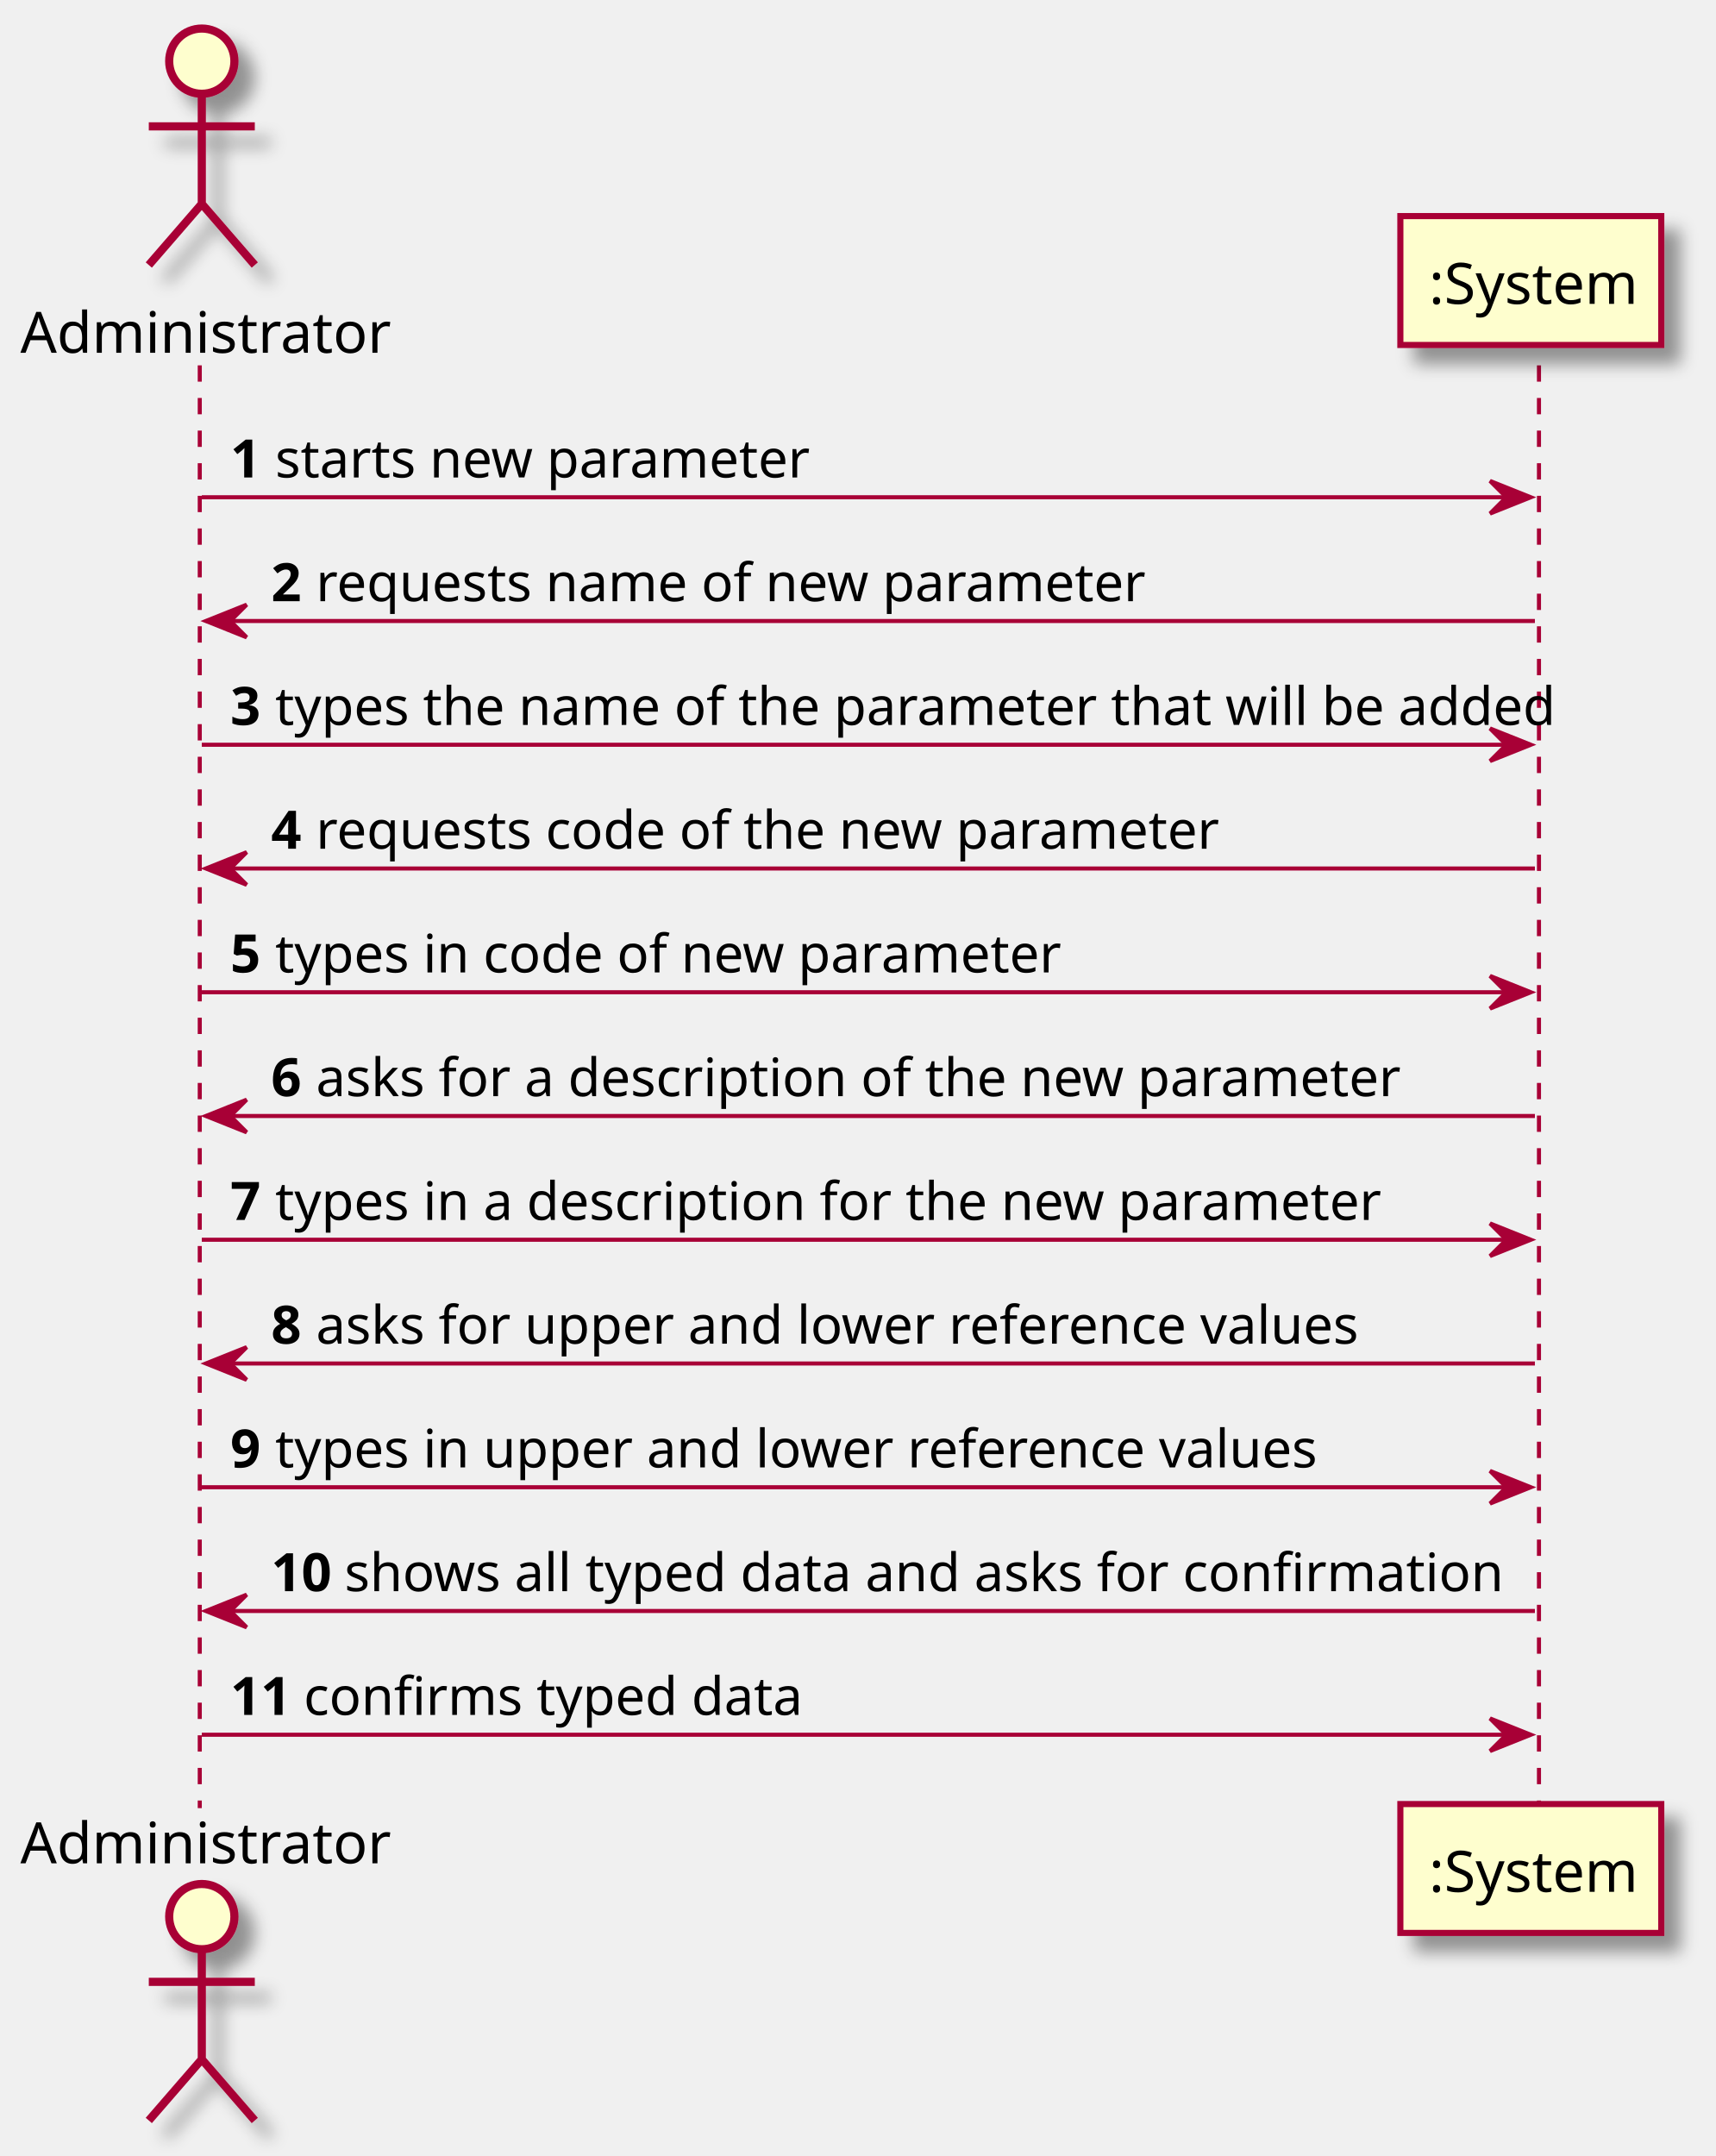
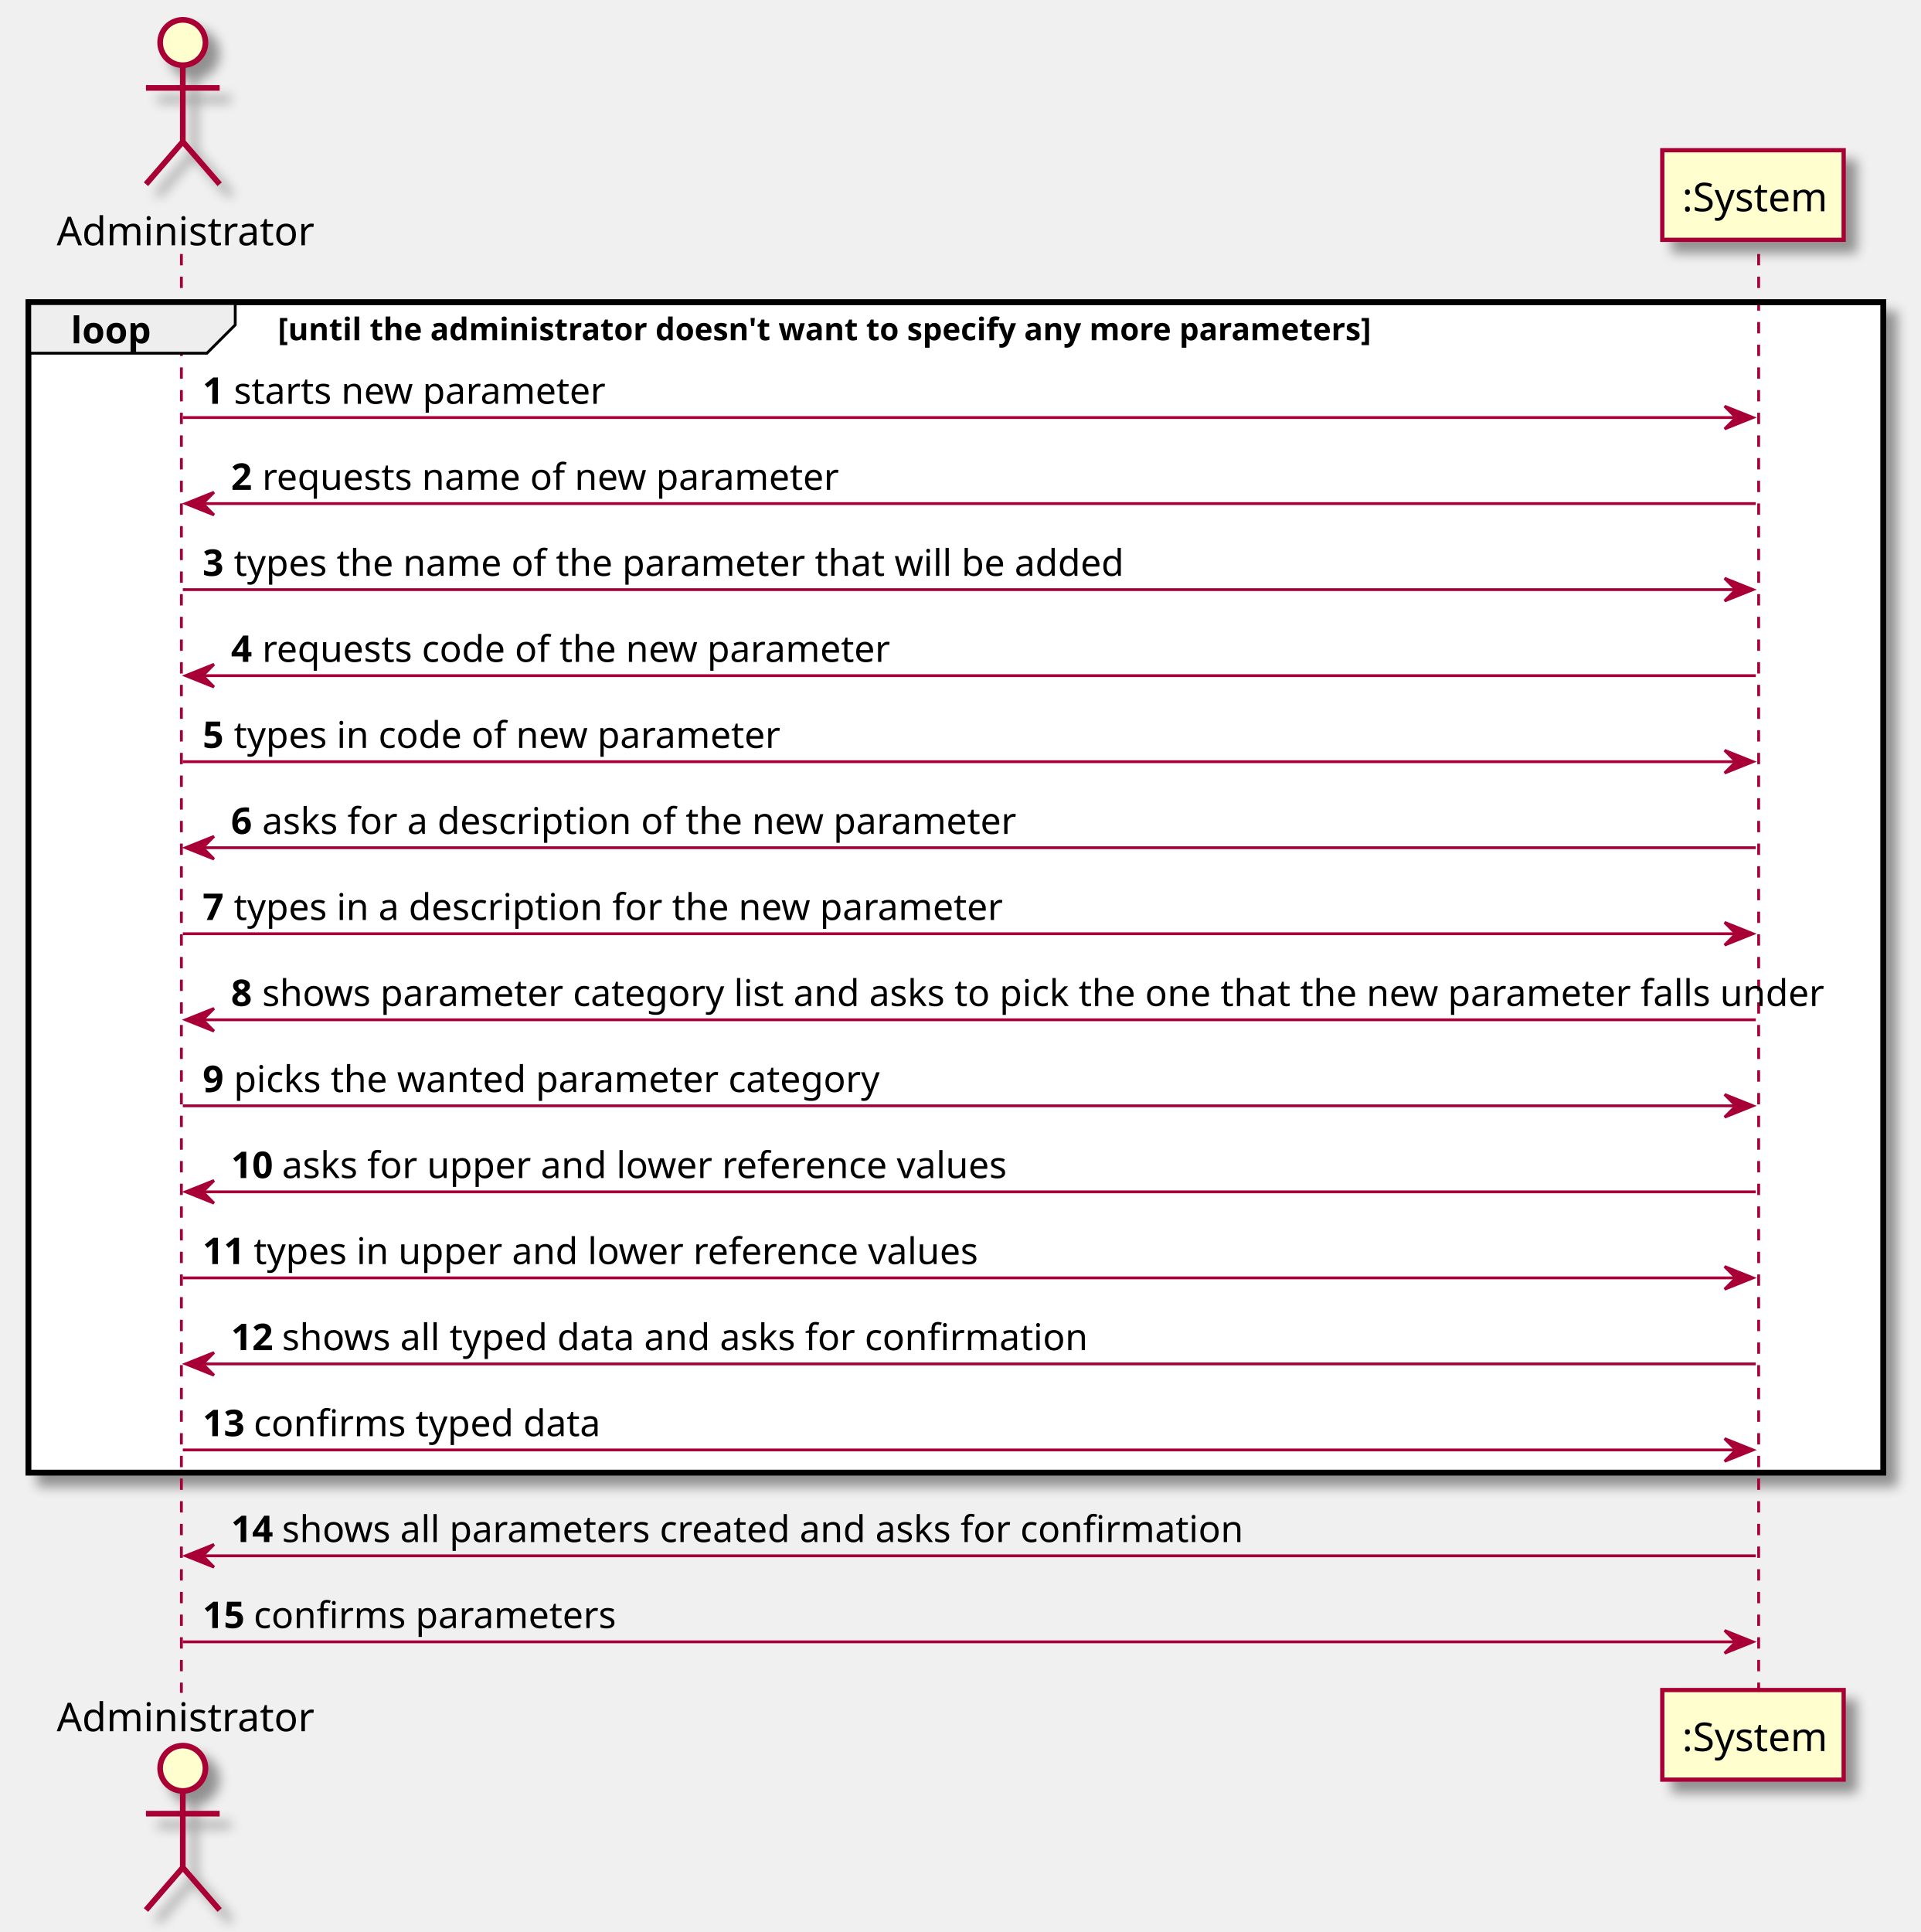
- <svg xmlns="http://www.w3.org/2000/svg" contentScriptType="application/ecmascript" contentStyleType="text/css" height="661.25px" preserveAspectRatio="none" style="width:526px;height:661px;" version="1.1" viewBox="0 0 526 661" width="526.25px" zoomAndPan="magnify">
+ <svg xmlns="http://www.w3.org/2000/svg" contentScriptType="application/ecmascript" contentStyleType="text/css" height="852.5px" preserveAspectRatio="none" style="width:847px;height:852px;" version="1.1" viewBox="0 0 847 852" width="847.5px" zoomAndPan="magnify">
  <defs>
-     <filter height="300%" id="f1qtz0c2orsj37" width="300%" x="-1" y="-1">
+     <filter height="300%" id="foxuhdm6jduqp" width="300%" x="-1" y="-1">
      <feGaussianBlur result="blurOut" stdDeviation="2.5" />
      <feColorMatrix in="blurOut" result="blurOut2" type="matrix" values="0 0 0 0 0 0 0 0 0 0 0 0 0 0 0 0 0 0 .4 0" />
      <feOffset dx="5.0" dy="5.0" in="blurOut2" result="blurOut3" />
      <feBlend in="SourceGraphic" in2="blurOut3" mode="normal" />
    </filter>
  </defs>
  <g>
-     <line style="stroke:#A80036;stroke-width:1.25;stroke-dasharray:5.0,5.0;" x1="61.25" x2="61.25" y1="112.012" y2="554.346" />
-     <line style="stroke:#A80036;stroke-width:1.25;stroke-dasharray:5.0,5.0;" x1="471.875" x2="471.875" y1="112.012" y2="554.346" />
-     <text fill="#000000" font-family="sans-serif" font-size="17.5" lengthAdjust="spacing" textLength="103.75" x="6.25" y="108.166">Administrator</text>
-     <ellipse cx="61.875" cy="18.75" fill="#FEFECE" filter="url(#f1qtz0c2orsj37)" rx="10" ry="10" style="stroke:#A80036;stroke-width:2.5;" />
-     <path d="M61.875,28.75 L61.875,62.5 M45.625,38.75 L78.125,38.75 M61.875,62.5 L45.625,81.25 M61.875,62.5 L78.125,81.25 " fill="none" filter="url(#f1qtz0c2orsj37)" style="stroke:#A80036;stroke-width:2.5;" />
-     <text fill="#000000" font-family="sans-serif" font-size="17.5" lengthAdjust="spacing" textLength="103.75" x="6.25" y="571.262">Administrator</text>
-     <ellipse cx="61.875" cy="587.607" fill="#FEFECE" filter="url(#f1qtz0c2orsj37)" rx="10" ry="10" style="stroke:#A80036;stroke-width:2.5;" />
-     <path d="M61.875,597.607 L61.875,631.357 M45.625,607.607 L78.125,607.607 M61.875,631.357 L45.625,650.107 M61.875,631.357 L78.125,650.107 " fill="none" filter="url(#f1qtz0c2orsj37)" style="stroke:#A80036;stroke-width:2.5;" />
-     <rect fill="#FEFECE" filter="url(#f1qtz0c2orsj37)" height="39.512" style="stroke:#A80036;stroke-width:1.875;" width="80" x="429.375" y="66.25" />
-     <text fill="#000000" font-family="sans-serif" font-size="17.5" lengthAdjust="spacing" textLength="62.5" x="438.125" y="93.166">:System</text>
-     <rect fill="#FEFECE" filter="url(#f1qtz0c2orsj37)" height="39.512" style="stroke:#A80036;stroke-width:1.875;" width="80" x="429.375" y="553.096" />
-     <text fill="#000000" font-family="sans-serif" font-size="17.5" lengthAdjust="spacing" textLength="62.5" x="438.125" y="580.012">:System</text>
-     <polygon fill="#A80036" points="456.875,147.451,469.375,152.451,456.875,157.451,461.875,152.451" style="stroke:#A80036;stroke-width:1.25;" />
-     <line style="stroke:#A80036;stroke-width:1.25;" x1="61.875" x2="464.375" y1="152.451" y2="152.451" />
-     <text fill="#000000" font-family="sans-serif" font-size="16.25" font-weight="bold" lengthAdjust="spacing" textLength="8.75" x="70.625" y="146.381">1</text>
-     <text fill="#000000" font-family="sans-serif" font-size="16.25" lengthAdjust="spacing" textLength="152.5" x="84.375" y="146.381">starts new parameter</text>
-     <polygon fill="#A80036" points="75.625,185.391,63.125,190.391,75.625,195.391,70.625,190.391" style="stroke:#A80036;stroke-width:1.25;" />
-     <line style="stroke:#A80036;stroke-width:1.25;" x1="68.125" x2="470.625" y1="190.391" y2="190.391" />
-     <text fill="#000000" font-family="sans-serif" font-size="16.25" font-weight="bold" lengthAdjust="spacing" textLength="8.75" x="83.125" y="184.32">2</text>
-     <text fill="#000000" font-family="sans-serif" font-size="16.25" lengthAdjust="spacing" textLength="236.25" x="96.875" y="184.32">requests name of new parameter</text>
-     <polygon fill="#A80036" points="456.875,223.33,469.375,228.33,456.875,233.33,461.875,228.33" style="stroke:#A80036;stroke-width:1.25;" />
-     <line style="stroke:#A80036;stroke-width:1.25;" x1="61.875" x2="464.375" y1="228.33" y2="228.33" />
-     <text fill="#000000" font-family="sans-serif" font-size="16.25" font-weight="bold" lengthAdjust="spacing" textLength="8.75" x="70.625" y="222.26">3</text>
-     <text fill="#000000" font-family="sans-serif" font-size="16.25" lengthAdjust="spacing" textLength="366.25" x="84.375" y="222.26">types the name of the parameter that will be added</text>
-     <polygon fill="#A80036" points="75.625,261.269,63.125,266.269,75.625,271.269,70.625,266.269" style="stroke:#A80036;stroke-width:1.25;" />
-     <line style="stroke:#A80036;stroke-width:1.25;" x1="68.125" x2="470.625" y1="266.269" y2="266.269" />
-     <text fill="#000000" font-family="sans-serif" font-size="16.25" font-weight="bold" lengthAdjust="spacing" textLength="8.75" x="83.125" y="260.199">4</text>
-     <text fill="#000000" font-family="sans-serif" font-size="16.25" lengthAdjust="spacing" textLength="258.75" x="96.875" y="260.199">requests code of the new parameter</text>
-     <polygon fill="#A80036" points="456.875,299.209,469.375,304.209,456.875,309.209,461.875,304.209" style="stroke:#A80036;stroke-width:1.25;" />
-     <line style="stroke:#A80036;stroke-width:1.25;" x1="61.875" x2="464.375" y1="304.209" y2="304.209" />
-     <text fill="#000000" font-family="sans-serif" font-size="16.25" font-weight="bold" lengthAdjust="spacing" textLength="8.75" x="70.625" y="298.138">5</text>
-     <text fill="#000000" font-family="sans-serif" font-size="16.25" lengthAdjust="spacing" textLength="226.25" x="84.375" y="298.138">types in code of new parameter</text>
-     <polygon fill="#A80036" points="75.625,337.148,63.125,342.148,75.625,347.148,70.625,342.148" style="stroke:#A80036;stroke-width:1.25;" />
-     <line style="stroke:#A80036;stroke-width:1.25;" x1="68.125" x2="470.625" y1="342.148" y2="342.148" />
-     <text fill="#000000" font-family="sans-serif" font-size="16.25" font-weight="bold" lengthAdjust="spacing" textLength="8.75" x="83.125" y="336.078">6</text>
-     <text fill="#000000" font-family="sans-serif" font-size="16.25" lengthAdjust="spacing" textLength="311.25" x="96.875" y="336.078">asks for a description of the new parameter</text>
-     <polygon fill="#A80036" points="456.875,375.088,469.375,380.088,456.875,385.088,461.875,380.088" style="stroke:#A80036;stroke-width:1.25;" />
-     <line style="stroke:#A80036;stroke-width:1.25;" x1="61.875" x2="464.375" y1="380.088" y2="380.088" />
-     <text fill="#000000" font-family="sans-serif" font-size="16.25" font-weight="bold" lengthAdjust="spacing" textLength="8.75" x="70.625" y="374.017">7</text>
-     <text fill="#000000" font-family="sans-serif" font-size="16.25" lengthAdjust="spacing" textLength="316.25" x="84.375" y="374.017">types in a description for the new parameter</text>
-     <polygon fill="#A80036" points="75.625,413.027,63.125,418.027,75.625,423.027,70.625,418.027" style="stroke:#A80036;stroke-width:1.25;" />
-     <line style="stroke:#A80036;stroke-width:1.25;" x1="68.125" x2="470.625" y1="418.027" y2="418.027" />
-     <text fill="#000000" font-family="sans-serif" font-size="16.25" font-weight="bold" lengthAdjust="spacing" textLength="8.75" x="83.125" y="411.957">8</text>
-     <text fill="#000000" font-family="sans-serif" font-size="16.25" lengthAdjust="spacing" textLength="297.5" x="96.875" y="411.957">asks for upper and lower reference values</text>
-     <polygon fill="#A80036" points="456.875,450.967,469.375,455.967,456.875,460.967,461.875,455.967" style="stroke:#A80036;stroke-width:1.25;" />
-     <line style="stroke:#A80036;stroke-width:1.25;" x1="61.875" x2="464.375" y1="455.967" y2="455.967" />
-     <text fill="#000000" font-family="sans-serif" font-size="16.25" font-weight="bold" lengthAdjust="spacing" textLength="8.75" x="70.625" y="449.896">9</text>
-     <text fill="#000000" font-family="sans-serif" font-size="16.25" lengthAdjust="spacing" textLength="297.5" x="84.375" y="449.896">types in upper and lower reference values</text>
-     <polygon fill="#A80036" points="75.625,488.906,63.125,493.906,75.625,498.906,70.625,493.906" style="stroke:#A80036;stroke-width:1.25;" />
-     <line style="stroke:#A80036;stroke-width:1.25;" x1="68.125" x2="470.625" y1="493.906" y2="493.906" />
-     <text fill="#000000" font-family="sans-serif" font-size="16.25" font-weight="bold" lengthAdjust="spacing" textLength="17.5" x="83.125" y="487.836">10</text>
-     <text fill="#000000" font-family="sans-serif" font-size="16.25" lengthAdjust="spacing" textLength="335" x="105.625" y="487.836">shows all typed data and asks for confirmation</text>
-     <polygon fill="#A80036" points="456.875,526.846,469.375,531.846,456.875,536.846,461.875,531.846" style="stroke:#A80036;stroke-width:1.25;" />
-     <line style="stroke:#A80036;stroke-width:1.25;" x1="61.875" x2="464.375" y1="531.846" y2="531.846" />
-     <text fill="#000000" font-family="sans-serif" font-size="16.25" font-weight="bold" lengthAdjust="spacing" textLength="17.5" x="70.625" y="525.775">11</text>
-     <text fill="#000000" font-family="sans-serif" font-size="16.25" lengthAdjust="spacing" textLength="142.5" x="93.125" y="525.775">confirms typed data</text>
+     <rect fill="#FFFFFF" filter="url(#foxuhdm6jduqp)" height="516.152" style="stroke:#000000;stroke-width:2.5;" width="818.125" x="12.5" y="133.262" />
+     <line style="stroke:#A80036;stroke-width:1.25;stroke-dasharray:5.0,5.0;" x1="80" x2="80" y1="112.012" y2="746.543" />
+     <line style="stroke:#A80036;stroke-width:1.25;stroke-dasharray:5.0,5.0;" x1="775.625" x2="775.625" y1="112.012" y2="746.543" />
+     <text fill="#000000" font-family="sans-serif" font-size="17.5" lengthAdjust="spacing" textLength="103.75" x="25" y="108.166">Administrator</text>
+     <ellipse cx="80.625" cy="18.75" fill="#FEFECE" filter="url(#foxuhdm6jduqp)" rx="10" ry="10" style="stroke:#A80036;stroke-width:2.5;" />
+     <path d="M80.625,28.75 L80.625,62.5 M64.375,38.75 L96.875,38.75 M80.625,62.5 L64.375,81.25 M80.625,62.5 L96.875,81.25 " fill="none" filter="url(#foxuhdm6jduqp)" style="stroke:#A80036;stroke-width:2.5;" />
+     <text fill="#000000" font-family="sans-serif" font-size="17.5" lengthAdjust="spacing" textLength="103.75" x="25" y="763.46">Administrator</text>
+     <ellipse cx="80.625" cy="779.805" fill="#FEFECE" filter="url(#foxuhdm6jduqp)" rx="10" ry="10" style="stroke:#A80036;stroke-width:2.5;" />
+     <path d="M80.625,789.805 L80.625,823.555 M64.375,799.805 L96.875,799.805 M80.625,823.555 L64.375,842.305 M80.625,823.555 L96.875,842.305 " fill="none" filter="url(#foxuhdm6jduqp)" style="stroke:#A80036;stroke-width:2.5;" />
+     <rect fill="#FEFECE" filter="url(#foxuhdm6jduqp)" height="39.512" style="stroke:#A80036;stroke-width:1.875;" width="80" x="733.125" y="66.25" />
+     <text fill="#000000" font-family="sans-serif" font-size="17.5" lengthAdjust="spacing" textLength="62.5" x="741.875" y="93.166">:System</text>
+     <rect fill="#FEFECE" filter="url(#foxuhdm6jduqp)" height="39.512" style="stroke:#A80036;stroke-width:1.875;" width="80" x="733.125" y="745.293" />
+     <text fill="#000000" font-family="sans-serif" font-size="17.5" lengthAdjust="spacing" textLength="62.5" x="741.875" y="772.21">:System</text>
+     <path d="M12.5,133.262 L103.75,133.262 L103.75,143.262 L91.25,155.762 L12.5,155.762 L12.5,133.262 " fill="#EEEEEE" style="stroke:#000000;stroke-width:1.25;" />
+     <rect fill="none" height="516.152" style="stroke:#000000;stroke-width:2.5;" width="818.125" x="12.5" y="133.262" />
+     <text fill="#000000" font-family="sans-serif" font-size="16.25" font-weight="bold" lengthAdjust="spacing" textLength="35" x="31.25" y="151.381">loop</text>
+     <text fill="#000000" font-family="sans-serif" font-size="13.75" font-weight="bold" lengthAdjust="spacing" textLength="482.5" x="122.5" y="150.035">[until the administrator doesn't want to specify any more parameters]</text>
+     <polygon fill="#A80036" points="760.625,179.141,773.125,184.141,760.625,189.141,765.625,184.141" style="stroke:#A80036;stroke-width:1.25;" />
+     <line style="stroke:#A80036;stroke-width:1.25;" x1="80.625" x2="768.125" y1="184.141" y2="184.141" />
+     <text fill="#000000" font-family="sans-serif" font-size="16.25" font-weight="bold" lengthAdjust="spacing" textLength="8.75" x="89.375" y="178.07">1</text>
+     <text fill="#000000" font-family="sans-serif" font-size="16.25" lengthAdjust="spacing" textLength="152.5" x="103.125" y="178.07">starts new parameter</text>
+     <polygon fill="#A80036" points="94.375,217.08,81.875,222.08,94.375,227.08,89.375,222.08" style="stroke:#A80036;stroke-width:1.25;" />
+     <line style="stroke:#A80036;stroke-width:1.25;" x1="86.875" x2="774.375" y1="222.08" y2="222.08" />
+     <text fill="#000000" font-family="sans-serif" font-size="16.25" font-weight="bold" lengthAdjust="spacing" textLength="8.75" x="101.875" y="216.01">2</text>
+     <text fill="#000000" font-family="sans-serif" font-size="16.25" lengthAdjust="spacing" textLength="236.25" x="115.625" y="216.01">requests name of new parameter</text>
+     <polygon fill="#A80036" points="760.625,255.019,773.125,260.019,760.625,265.019,765.625,260.019" style="stroke:#A80036;stroke-width:1.25;" />
+     <line style="stroke:#A80036;stroke-width:1.25;" x1="80.625" x2="768.125" y1="260.019" y2="260.019" />
+     <text fill="#000000" font-family="sans-serif" font-size="16.25" font-weight="bold" lengthAdjust="spacing" textLength="8.75" x="89.375" y="253.949">3</text>
+     <text fill="#000000" font-family="sans-serif" font-size="16.25" lengthAdjust="spacing" textLength="366.25" x="103.125" y="253.949">types the name of the parameter that will be added</text>
+     <polygon fill="#A80036" points="94.375,292.959,81.875,297.959,94.375,302.959,89.375,297.959" style="stroke:#A80036;stroke-width:1.25;" />
+     <line style="stroke:#A80036;stroke-width:1.25;" x1="86.875" x2="774.375" y1="297.959" y2="297.959" />
+     <text fill="#000000" font-family="sans-serif" font-size="16.25" font-weight="bold" lengthAdjust="spacing" textLength="8.75" x="101.875" y="291.888">4</text>
+     <text fill="#000000" font-family="sans-serif" font-size="16.25" lengthAdjust="spacing" textLength="258.75" x="115.625" y="291.888">requests code of the new parameter</text>
+     <polygon fill="#A80036" points="760.625,330.898,773.125,335.898,760.625,340.898,765.625,335.898" style="stroke:#A80036;stroke-width:1.25;" />
+     <line style="stroke:#A80036;stroke-width:1.25;" x1="80.625" x2="768.125" y1="335.898" y2="335.898" />
+     <text fill="#000000" font-family="sans-serif" font-size="16.25" font-weight="bold" lengthAdjust="spacing" textLength="8.75" x="89.375" y="329.828">5</text>
+     <text fill="#000000" font-family="sans-serif" font-size="16.25" lengthAdjust="spacing" textLength="226.25" x="103.125" y="329.828">types in code of new parameter</text>
+     <polygon fill="#A80036" points="94.375,368.838,81.875,373.838,94.375,378.838,89.375,373.838" style="stroke:#A80036;stroke-width:1.25;" />
+     <line style="stroke:#A80036;stroke-width:1.25;" x1="86.875" x2="774.375" y1="373.838" y2="373.838" />
+     <text fill="#000000" font-family="sans-serif" font-size="16.25" font-weight="bold" lengthAdjust="spacing" textLength="8.75" x="101.875" y="367.767">6</text>
+     <text fill="#000000" font-family="sans-serif" font-size="16.25" lengthAdjust="spacing" textLength="311.25" x="115.625" y="367.767">asks for a description of the new parameter</text>
+     <polygon fill="#A80036" points="760.625,406.777,773.125,411.777,760.625,416.777,765.625,411.777" style="stroke:#A80036;stroke-width:1.25;" />
+     <line style="stroke:#A80036;stroke-width:1.25;" x1="80.625" x2="768.125" y1="411.777" y2="411.777" />
+     <text fill="#000000" font-family="sans-serif" font-size="16.25" font-weight="bold" lengthAdjust="spacing" textLength="8.75" x="89.375" y="405.707">7</text>
+     <text fill="#000000" font-family="sans-serif" font-size="16.25" lengthAdjust="spacing" textLength="316.25" x="103.125" y="405.707">types in a description for the new parameter</text>
+     <polygon fill="#A80036" points="94.375,444.717,81.875,449.717,94.375,454.717,89.375,449.717" style="stroke:#A80036;stroke-width:1.25;" />
+     <line style="stroke:#A80036;stroke-width:1.25;" x1="86.875" x2="774.375" y1="449.717" y2="449.717" />
+     <text fill="#000000" font-family="sans-serif" font-size="16.25" font-weight="bold" lengthAdjust="spacing" textLength="8.75" x="101.875" y="443.646">8</text>
+     <text fill="#000000" font-family="sans-serif" font-size="16.25" lengthAdjust="spacing" textLength="651.25" x="115.625" y="443.646">shows parameter category list and asks to pick the one that the new parameter falls under</text>
+     <polygon fill="#A80036" points="760.625,482.656,773.125,487.656,760.625,492.656,765.625,487.656" style="stroke:#A80036;stroke-width:1.25;" />
+     <line style="stroke:#A80036;stroke-width:1.25;" x1="80.625" x2="768.125" y1="487.656" y2="487.656" />
+     <text fill="#000000" font-family="sans-serif" font-size="16.25" font-weight="bold" lengthAdjust="spacing" textLength="8.75" x="89.375" y="481.586">9</text>
+     <text fill="#000000" font-family="sans-serif" font-size="16.25" lengthAdjust="spacing" textLength="267.5" x="103.125" y="481.586">picks the wanted parameter category</text>
+     <polygon fill="#A80036" points="94.375,520.596,81.875,525.596,94.375,530.596,89.375,525.596" style="stroke:#A80036;stroke-width:1.25;" />
+     <line style="stroke:#A80036;stroke-width:1.25;" x1="86.875" x2="774.375" y1="525.596" y2="525.596" />
+     <text fill="#000000" font-family="sans-serif" font-size="16.25" font-weight="bold" lengthAdjust="spacing" textLength="17.5" x="101.875" y="519.525">10</text>
+     <text fill="#000000" font-family="sans-serif" font-size="16.25" lengthAdjust="spacing" textLength="297.5" x="124.375" y="519.525">asks for upper and lower reference values</text>
+     <polygon fill="#A80036" points="760.625,558.535,773.125,563.535,760.625,568.535,765.625,563.535" style="stroke:#A80036;stroke-width:1.25;" />
+     <line style="stroke:#A80036;stroke-width:1.25;" x1="80.625" x2="768.125" y1="563.535" y2="563.535" />
+     <text fill="#000000" font-family="sans-serif" font-size="16.25" font-weight="bold" lengthAdjust="spacing" textLength="17.5" x="89.375" y="557.465">11</text>
+     <text fill="#000000" font-family="sans-serif" font-size="16.25" lengthAdjust="spacing" textLength="297.5" x="111.875" y="557.465">types in upper and lower reference values</text>
+     <polygon fill="#A80036" points="94.375,596.475,81.875,601.475,94.375,606.475,89.375,601.475" style="stroke:#A80036;stroke-width:1.25;" />
+     <line style="stroke:#A80036;stroke-width:1.25;" x1="86.875" x2="774.375" y1="601.475" y2="601.475" />
+     <text fill="#000000" font-family="sans-serif" font-size="16.25" font-weight="bold" lengthAdjust="spacing" textLength="17.5" x="101.875" y="595.404">12</text>
+     <text fill="#000000" font-family="sans-serif" font-size="16.25" lengthAdjust="spacing" textLength="335" x="124.375" y="595.404">shows all typed data and asks for confirmation</text>
+     <polygon fill="#A80036" points="760.625,634.414,773.125,639.414,760.625,644.414,765.625,639.414" style="stroke:#A80036;stroke-width:1.25;" />
+     <line style="stroke:#A80036;stroke-width:1.25;" x1="80.625" x2="768.125" y1="639.414" y2="639.414" />
+     <text fill="#000000" font-family="sans-serif" font-size="16.25" font-weight="bold" lengthAdjust="spacing" textLength="17.5" x="89.375" y="633.343">13</text>
+     <text fill="#000000" font-family="sans-serif" font-size="16.25" lengthAdjust="spacing" textLength="142.5" x="111.875" y="633.343">confirms typed data</text>
+     <polygon fill="#A80036" points="94.375,681.104,81.875,686.104,94.375,691.104,89.375,686.104" style="stroke:#A80036;stroke-width:1.25;" />
+     <line style="stroke:#A80036;stroke-width:1.25;" x1="86.875" x2="774.375" y1="686.104" y2="686.104" />
+     <text fill="#000000" font-family="sans-serif" font-size="16.25" font-weight="bold" lengthAdjust="spacing" textLength="17.5" x="101.875" y="680.033">14</text>
+     <text fill="#000000" font-family="sans-serif" font-size="16.25" lengthAdjust="spacing" textLength="398.75" x="124.375" y="680.033">shows all parameters created and asks for confirmation</text>
+     <polygon fill="#A80036" points="760.625,719.043,773.125,724.043,760.625,729.043,765.625,724.043" style="stroke:#A80036;stroke-width:1.25;" />
+     <line style="stroke:#A80036;stroke-width:1.25;" x1="80.625" x2="768.125" y1="724.043" y2="724.043" />
+     <text fill="#000000" font-family="sans-serif" font-size="16.25" font-weight="bold" lengthAdjust="spacing" textLength="17.5" x="89.375" y="717.972">15</text>
+     <text fill="#000000" font-family="sans-serif" font-size="16.25" lengthAdjust="spacing" textLength="147.5" x="111.875" y="717.972">confirms parameters</text>
  </g>
</svg>
